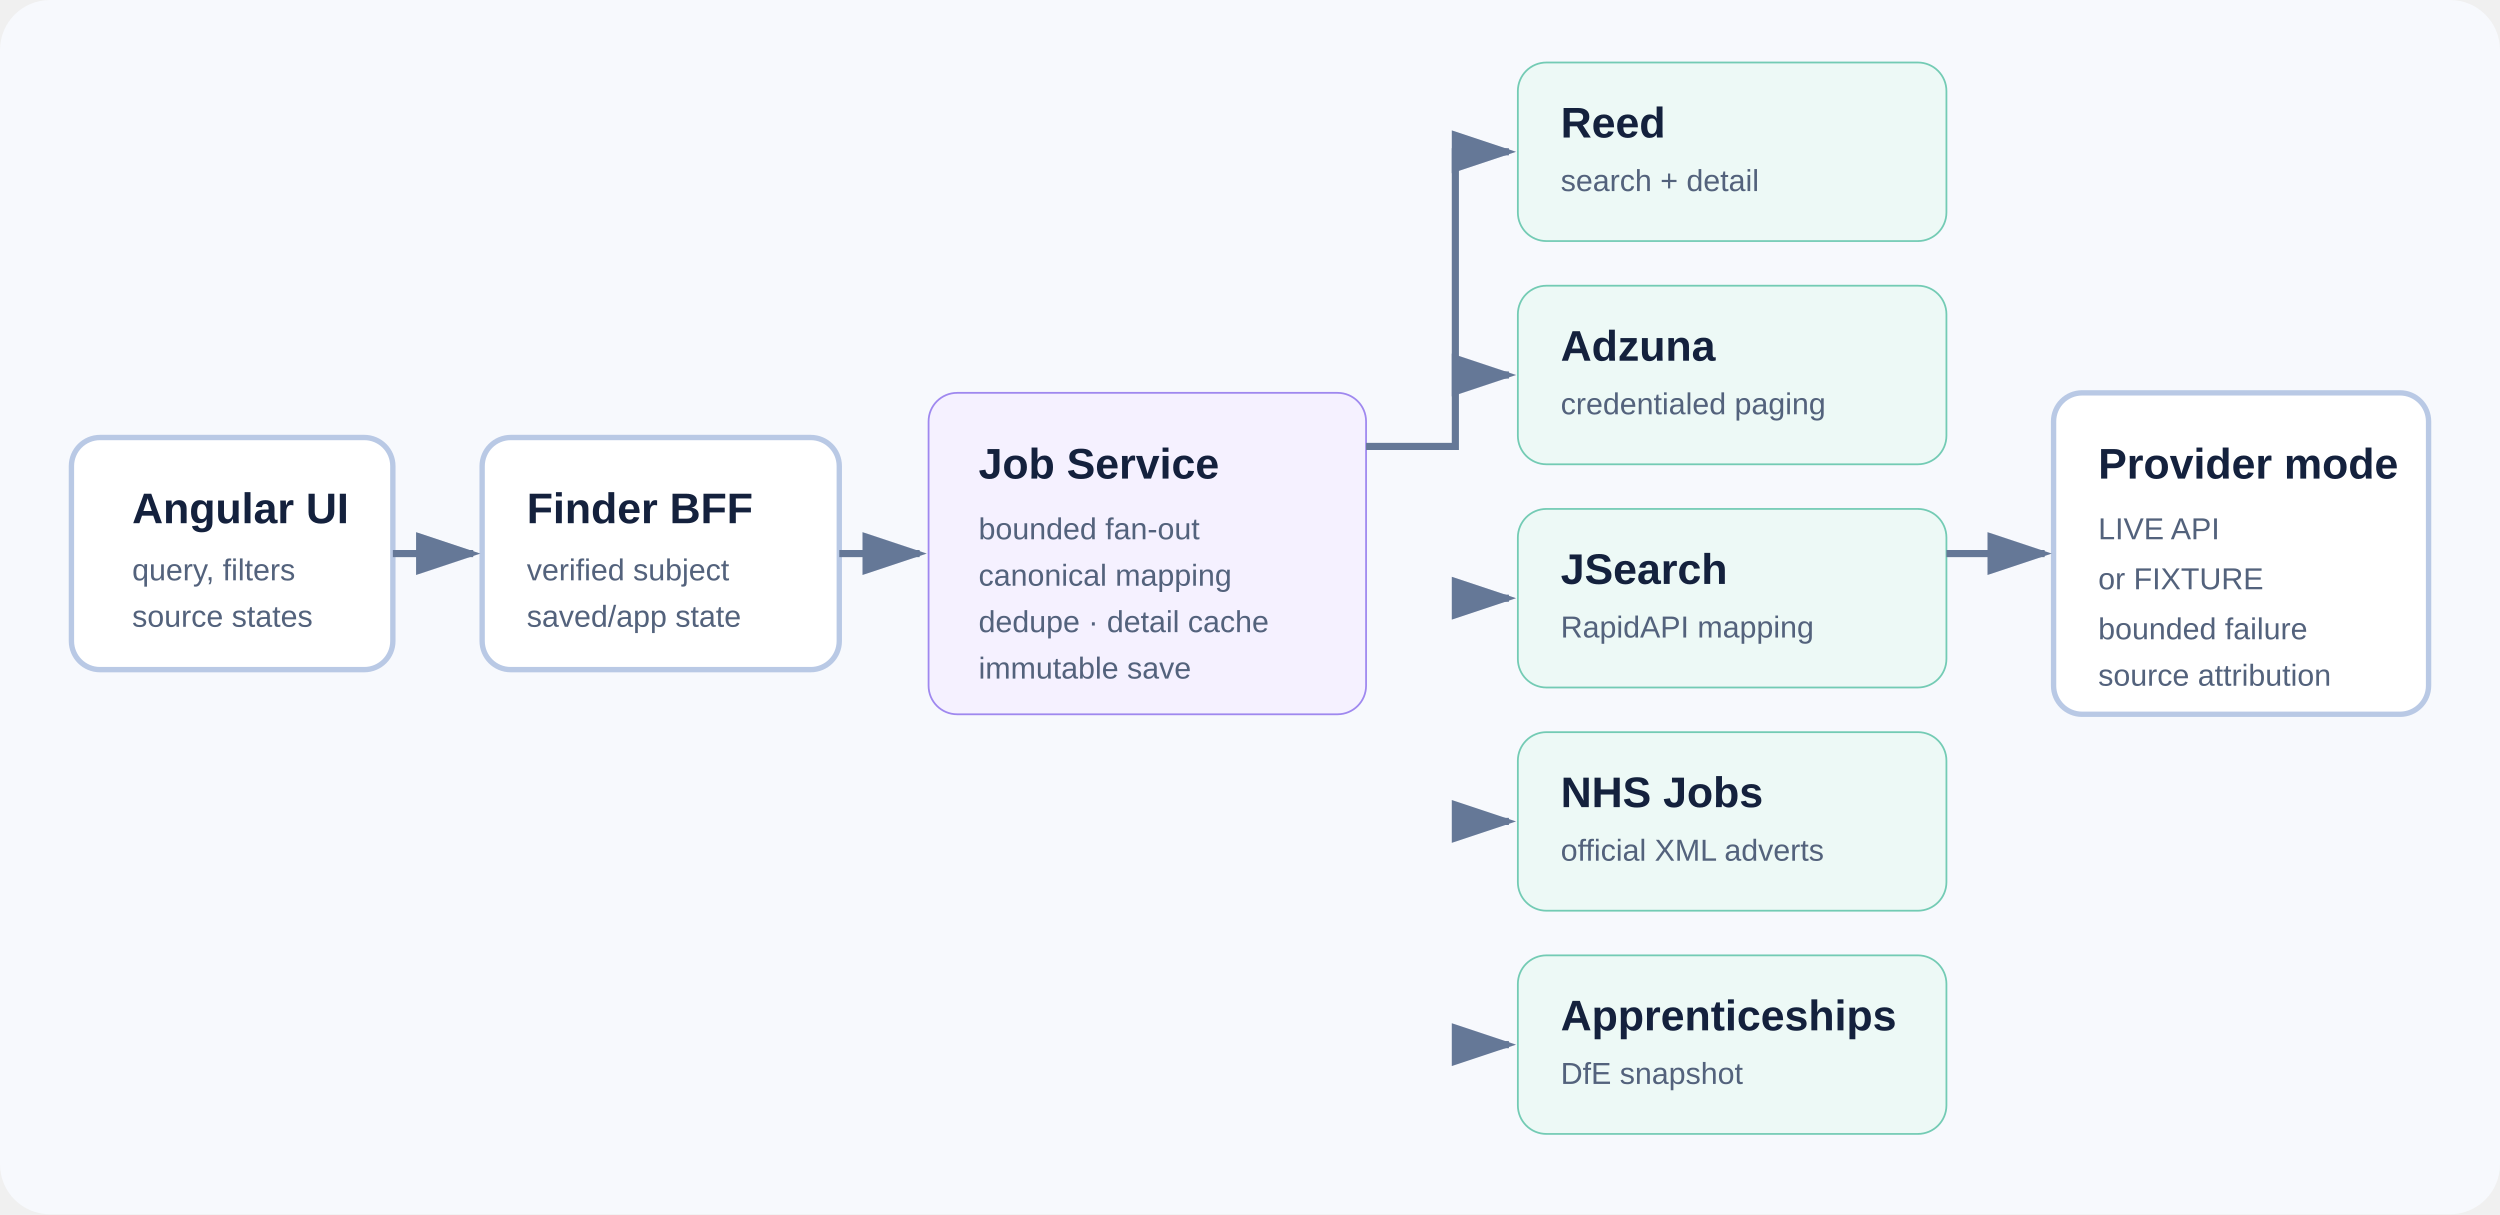
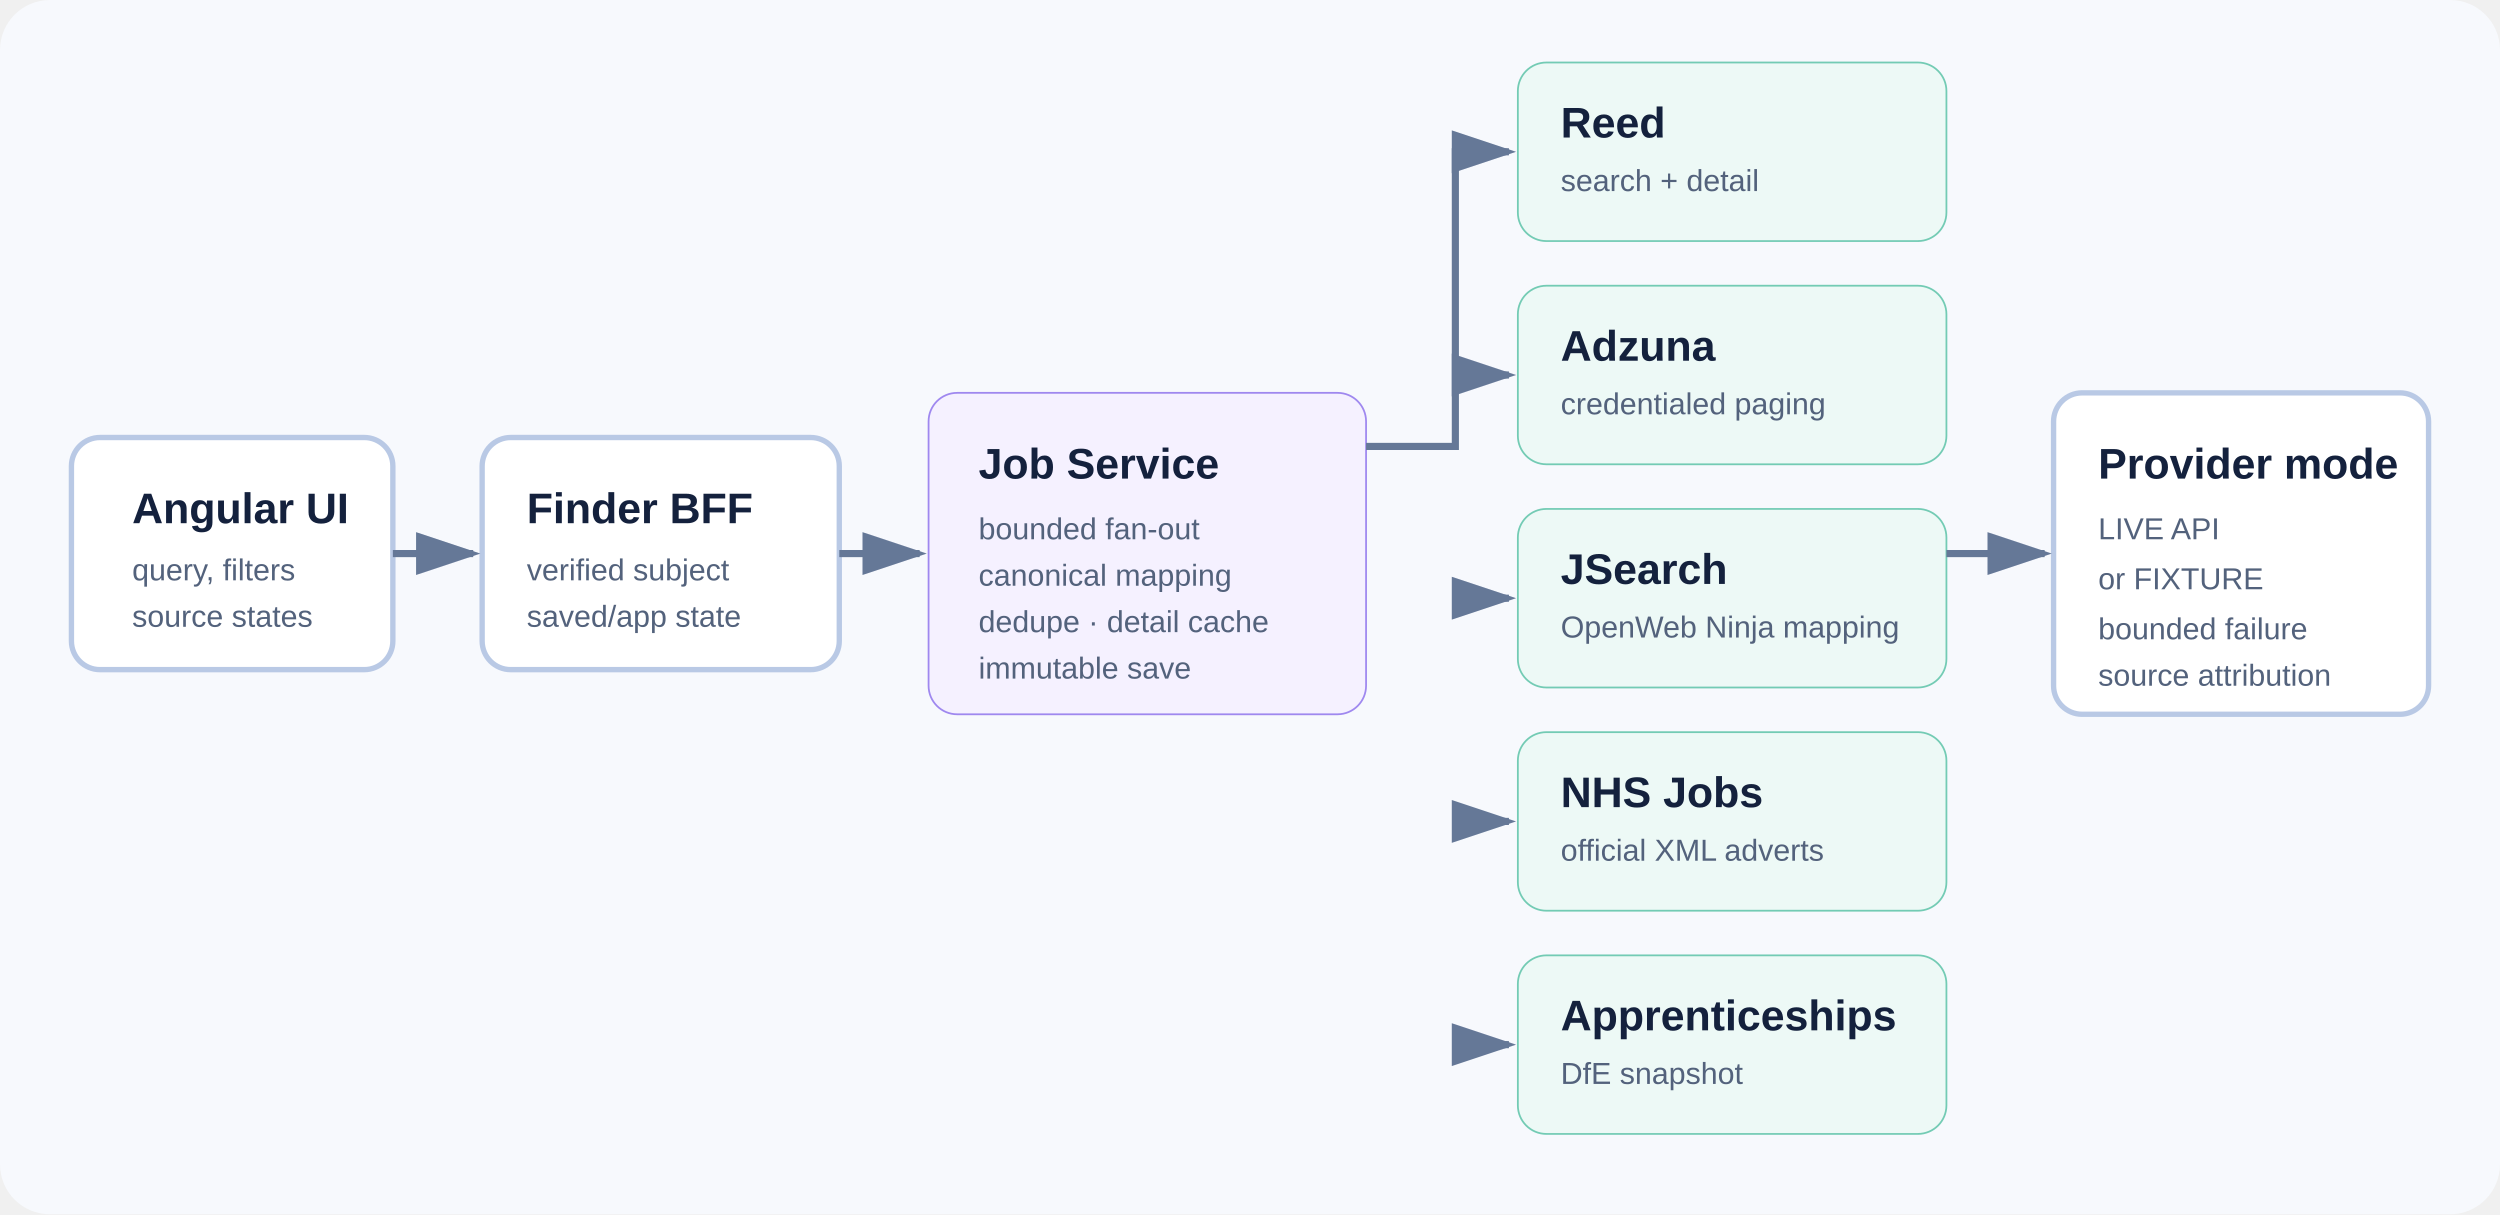
<svg xmlns="http://www.w3.org/2000/svg" width="1400" height="680" viewBox="0 0 1400 680">
  <defs>
    <style>.h{font:800 24px Arial;fill:#14213d}.p{font:17px Arial;fill:#53627c}.b{fill:#fff;stroke:#b9c9e5;stroke-width:3}.g{fill:#edf9f6;stroke:#73cbb4}.q{fill:#f5f1ff;stroke:#9f88ef}.a{stroke:#657897;stroke-width:4;fill:none;marker-end:url(#m)}</style>
    <marker id="m" markerWidth="10" markerHeight="10" refX="8" refY="3" orient="auto">
      <path d="M0,0 L0,6 L9,3 z" fill="#657897" />
    </marker>
  </defs>
  <rect width="1400" height="680" rx="28" fill="#f7f9fd" />
  <g transform="translate(40 245)">
    <rect class="b" width="180" height="130" rx="16" />
    <text class="h" x="34" y="48">Angular UI</text>
    <text class="p" x="34" y="80">query, filters</text>
    <text class="p" x="34" y="106">source states</text>
  </g>
  <g transform="translate(270 245)">
    <rect class="b" width="200" height="130" rx="16" />
    <text class="h" x="25" y="48">Finder BFF</text>
    <text class="p" x="25" y="80">verified subject</text>
    <text class="p" x="25" y="106">saved/app state</text>
  </g>
  <g transform="translate(520 220)">
    <rect class="q" width="245" height="180" rx="16" />
    <text class="h" x="28" y="48">Job Service</text>
    <text class="p" x="28" y="82">bounded fan-out</text>
    <text class="p" x="28" y="108">canonical mapping</text>
    <text class="p" x="28" y="134">dedupe · detail cache</text>
    <text class="p" x="28" y="160">immutable save</text>
  </g>
  <path class="a" d="M220 310 H265" />
  <path class="a" d="M470 310 H515" />
  <g transform="translate(850 35)">
    <rect class="g" width="240" height="100" rx="16" />
    <text class="h" x="24" y="42">Reed</text>
    <text class="p" x="24" y="72">search + detail</text>
  </g>
  <g transform="translate(850 160)">
    <rect class="g" width="240" height="100" rx="16" />
    <text class="h" x="24" y="42">Adzuna</text>
    <text class="p" x="24" y="72">credentialed paging</text>
  </g>
  <g transform="translate(850 285)">
    <rect class="g" width="240" height="100" rx="16" />
    <text class="h" x="24" y="42">JSearch</text>
-     <text class="p" x="24" y="72">RapidAPI mapping</text>
+     <text class="p" x="24" y="72">OpenWeb Ninja mapping</text>
  </g>
  <g transform="translate(850 410)">
    <rect class="g" width="240" height="100" rx="16" />
    <text class="h" x="24" y="42">NHS Jobs</text>
    <text class="p" x="24" y="72">official XML adverts</text>
  </g>
  <g transform="translate(850 535)">
    <rect class="g" width="240" height="100" rx="16" />
    <text class="h" x="24" y="42">Apprenticeships</text>
    <text class="p" x="24" y="72">DfE snapshot</text>
  </g>
  <path class="a" d="M765 250 H815 V85 H845" />
  <path class="a" d="M815 210 H845" />
  <path class="a" d="M815 335 H845" />
  <path class="a" d="M815 460 H845" />
  <path class="a" d="M815 585 H845" />
  <g transform="translate(1150 220)">
    <rect class="b" width="210" height="180" rx="16" />
    <text class="h" x="25" y="48">Provider mode</text>
    <text class="p" x="25" y="82">LIVE API</text>
    <text class="p" x="25" y="110">or FIXTURE</text>
    <text class="p" x="25" y="138">bounded failure</text>
    <text class="p" x="25" y="164">source attribution</text>
  </g>
  <path class="a" d="M1090 310 H1145" />
</svg>
